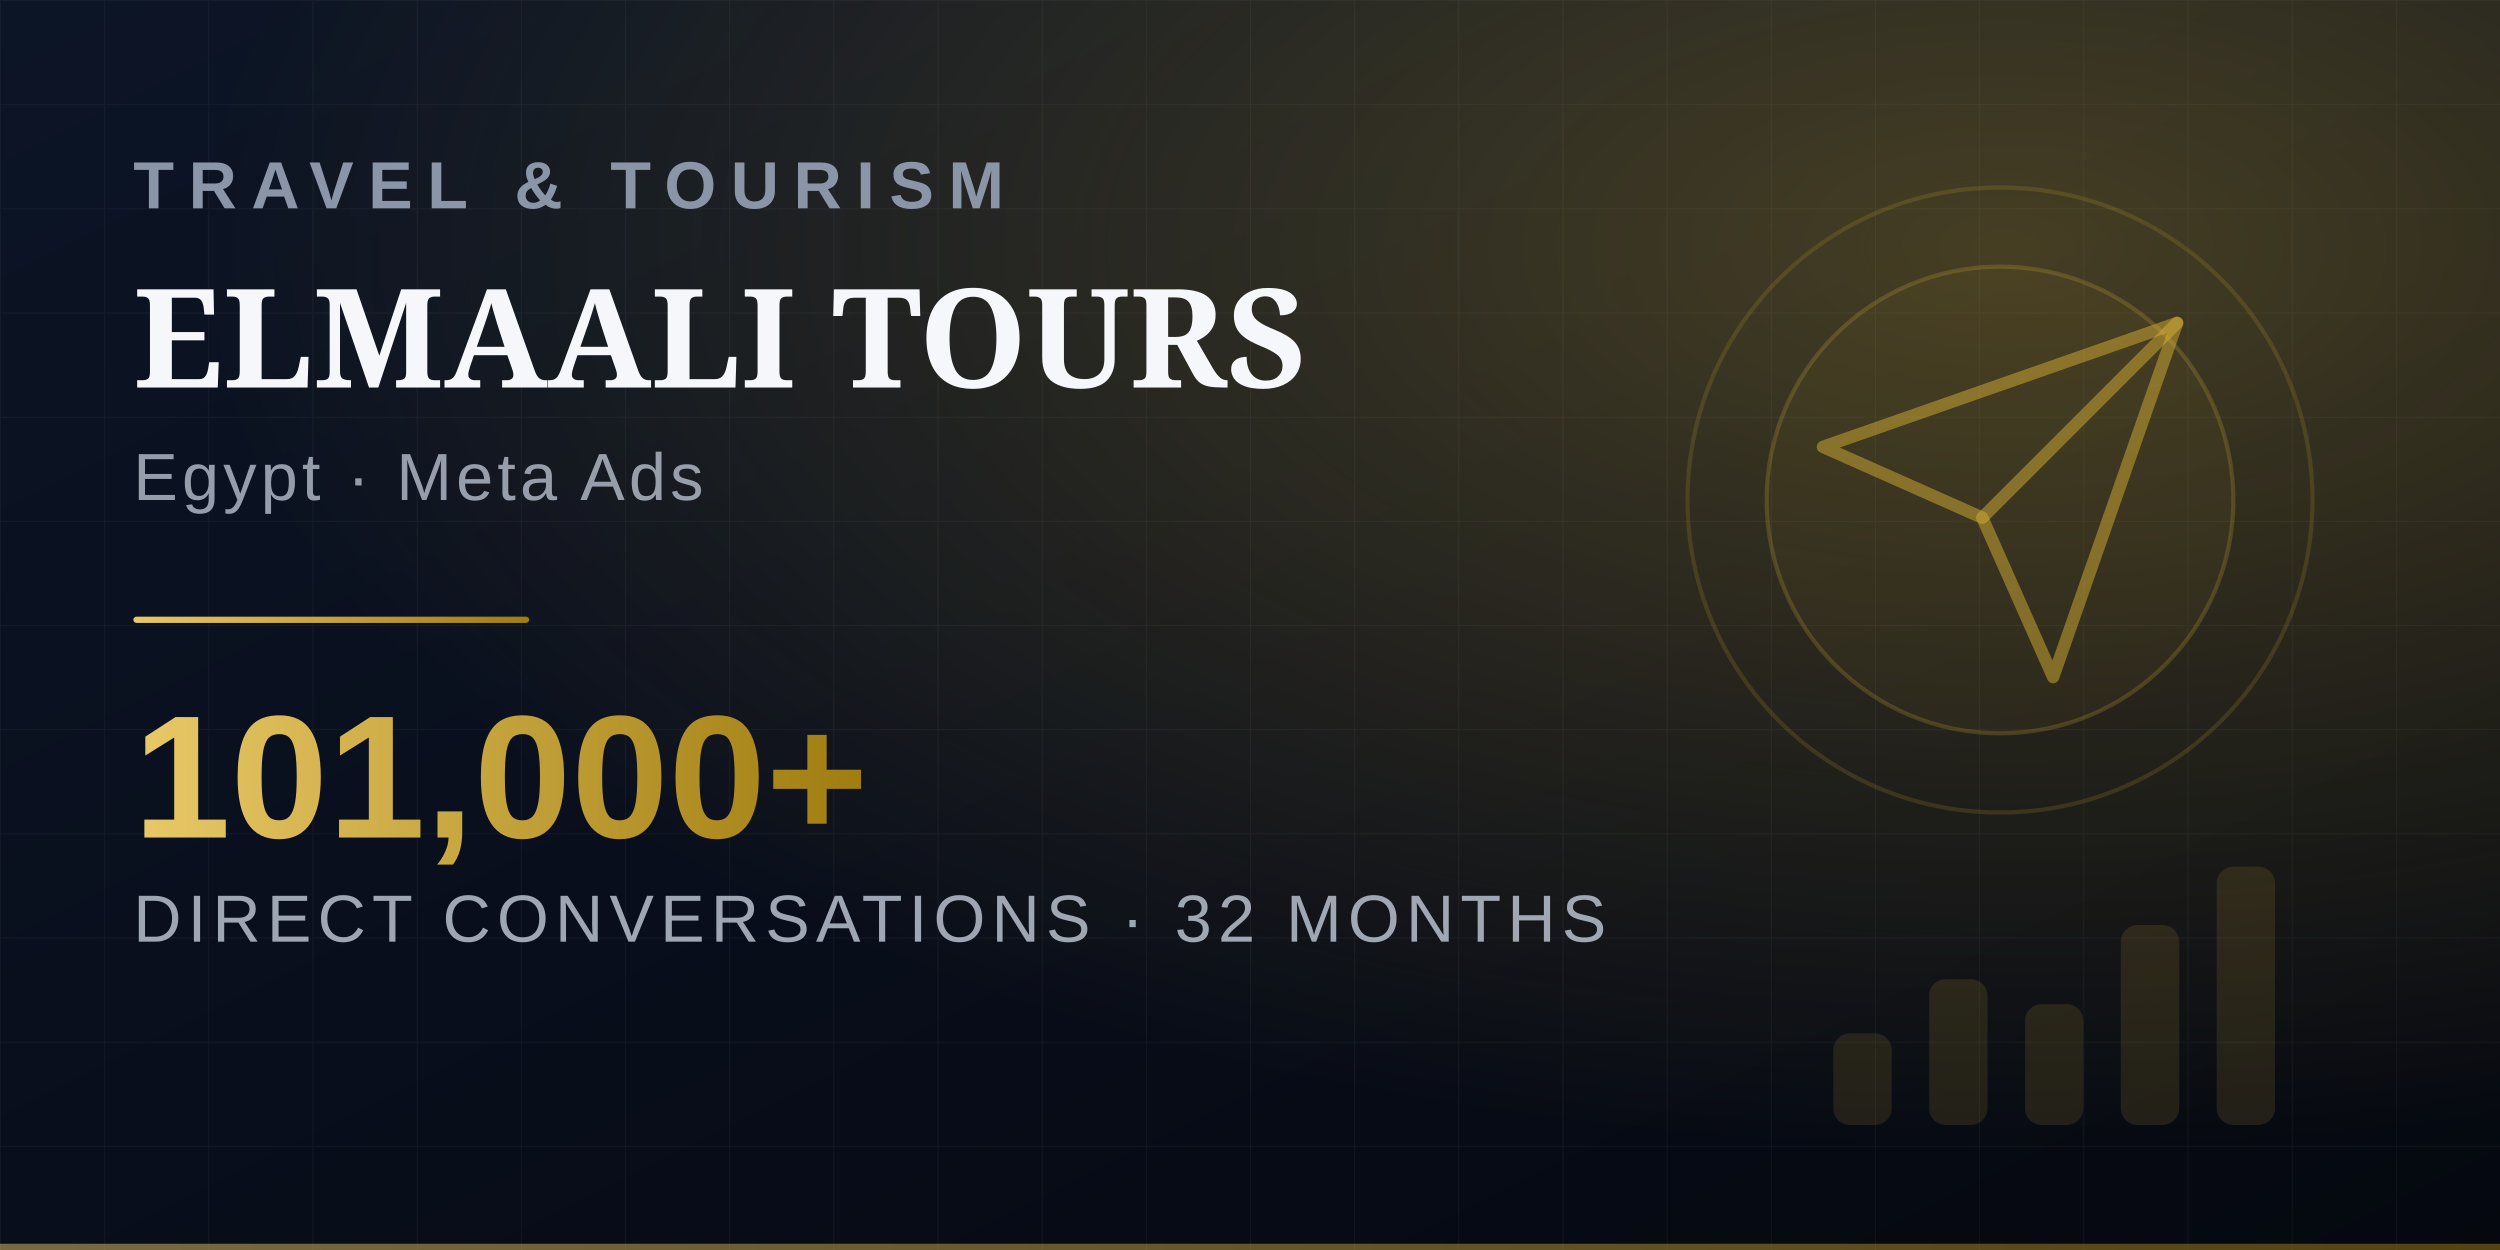
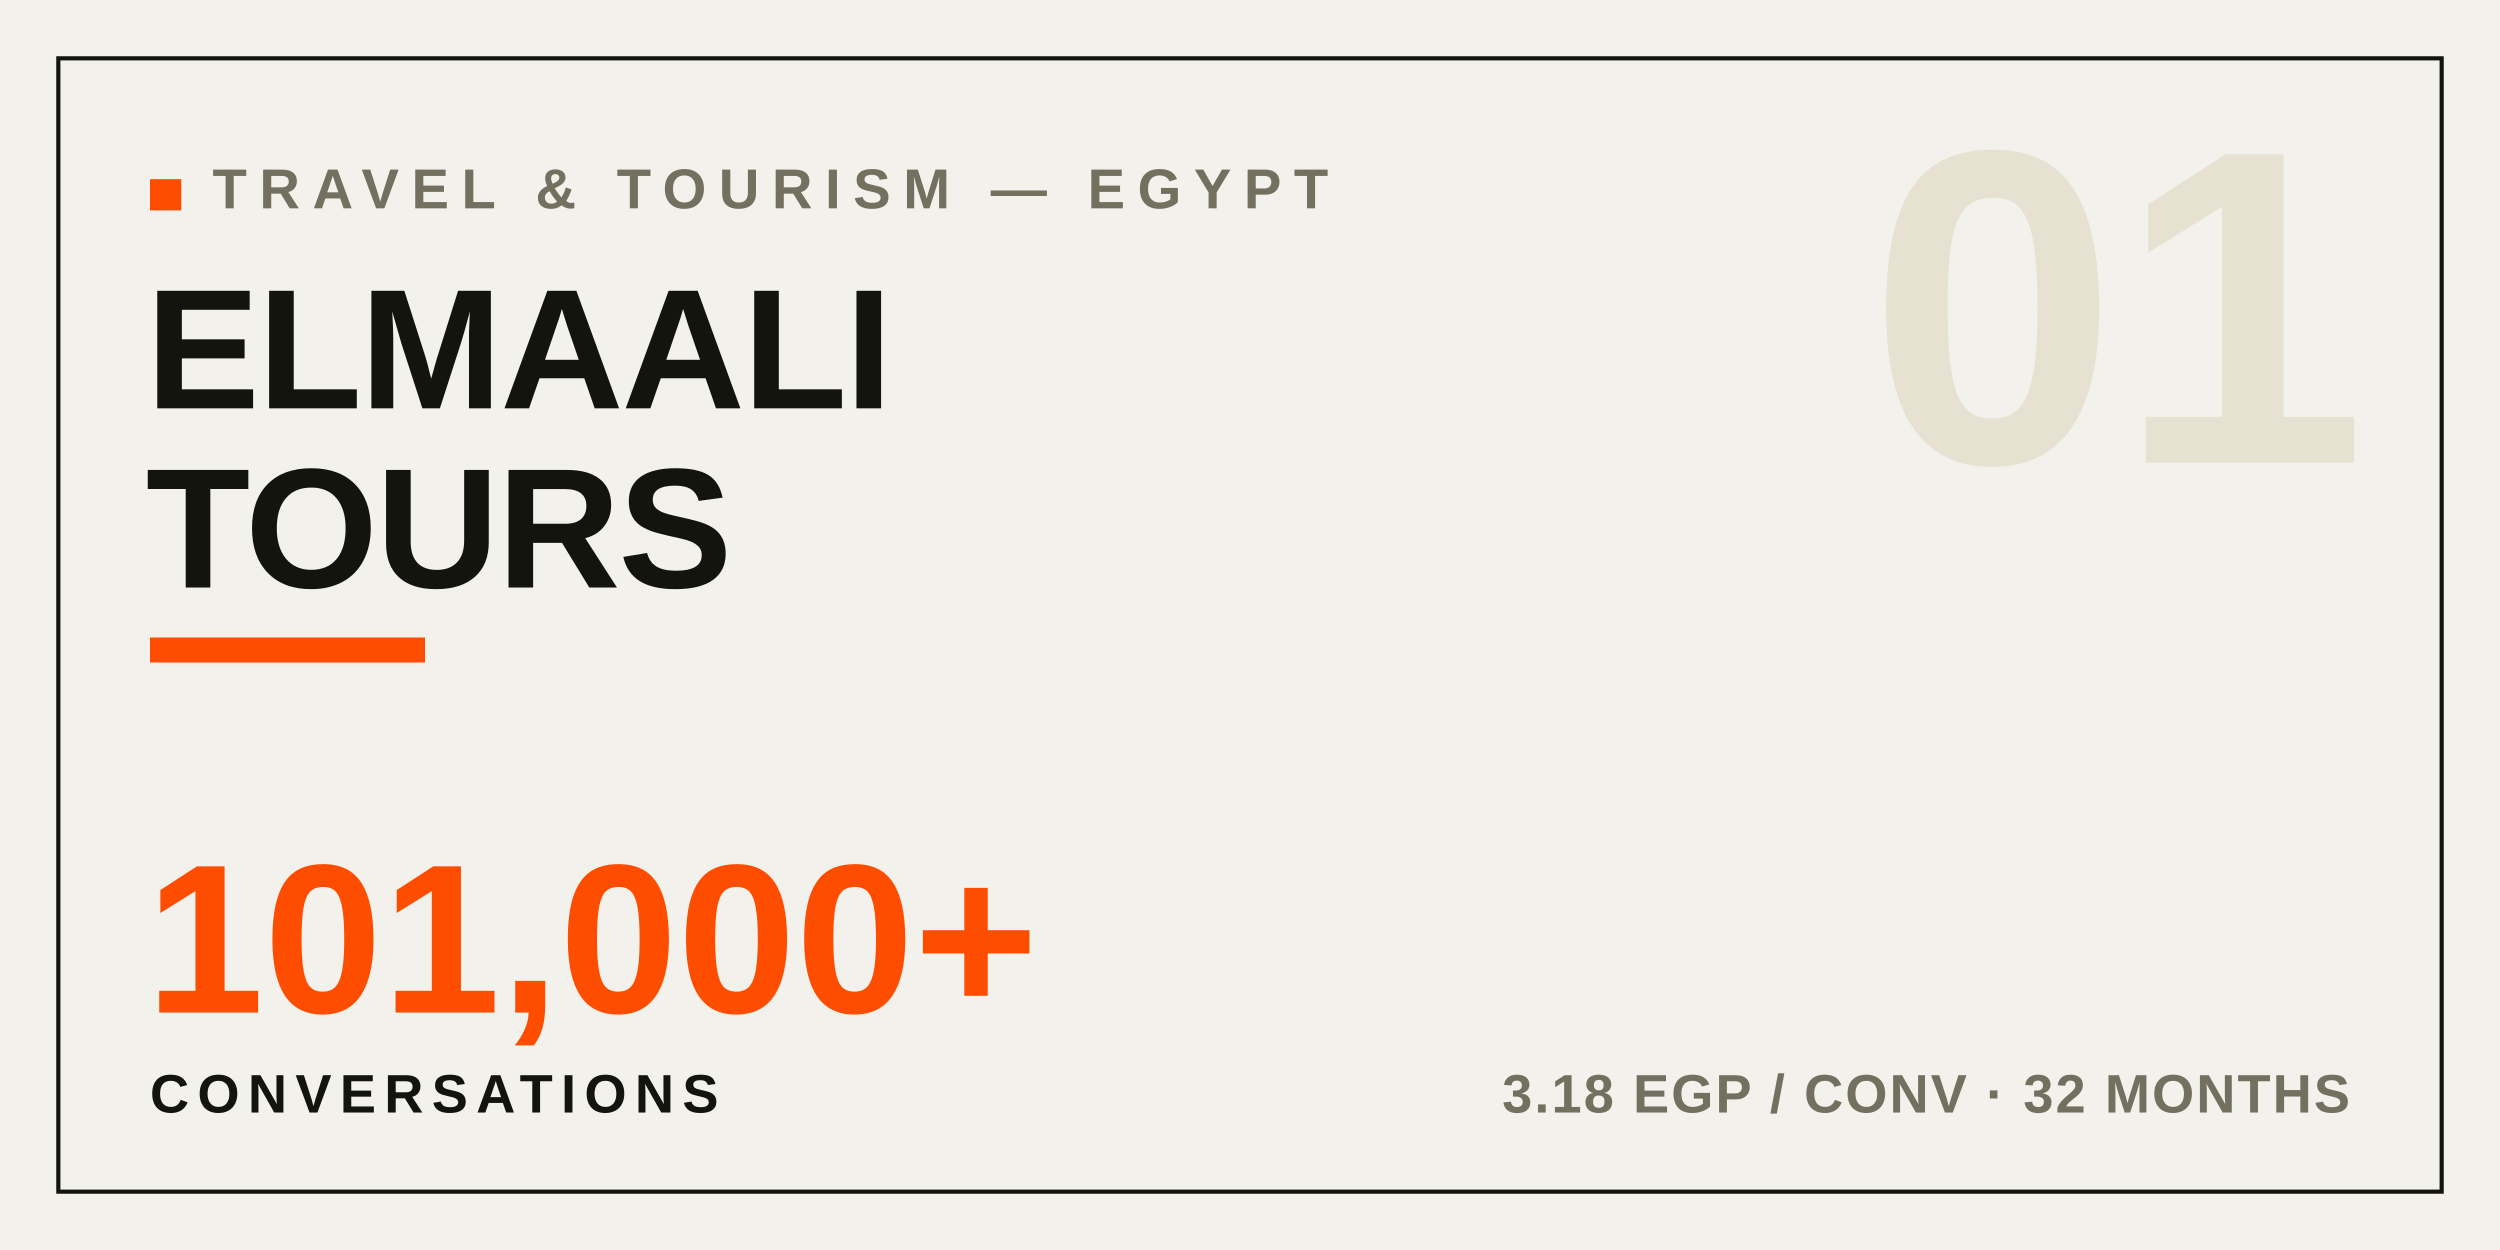
- <svg xmlns="http://www.w3.org/2000/svg" viewBox="0 0 1200 600" width="1200" height="600" role="img" aria-label="Elmaali Tours Egypt - 101,000+ direct conversations">
-   <defs>
-     <linearGradient id="bg" x1="0" y1="0" x2="1" y2="1">
-       <stop offset="0" stop-color="#0C1526" />
-       <stop offset="0.55" stop-color="#080D1A" />
-       <stop offset="1" stop-color="#05080F" />
-     </linearGradient>
-     <radialGradient id="glow" cx="0.8" cy="0.2" r="0.72">
-       <stop offset="0" stop-color="#D4AF37" stop-opacity="0.3" />
-       <stop offset="1" stop-color="#D4AF37" stop-opacity="0" />
-     </radialGradient>
-     <linearGradient id="kpi" x1="0" y1="0" x2="1" y2="0">
-       <stop offset="0" stop-color="#E8C767" />
-       <stop offset="1" stop-color="#A07D10" />
-     </linearGradient>
-     <pattern id="grid" width="50" height="50" patternUnits="userSpaceOnUse">
-       <path d="M50 0H0v50" fill="none" stroke="#ffffff" stroke-opacity="0.04" />
-     </pattern>
-   </defs>
-   <rect width="1200" height="600" fill="url(#bg)" />
-   <rect width="1200" height="600" fill="url(#grid)" />
-   <rect width="1200" height="600" fill="url(#glow)" />
-   <g transform="translate(960 240)">
-     <circle r="150" fill="none" stroke="#D4AF37" stroke-opacity="0.16" stroke-width="2" />
-     <circle r="112" fill="#D4AF37" fill-opacity="0.05" stroke="#D4AF37" stroke-opacity="0.22" stroke-width="2" />
-     <g transform="translate(-102 -102) scale(8.5)" fill="none" stroke="#D4AF37" stroke-opacity="0.5" stroke-width="0.7" stroke-linecap="round" stroke-linejoin="round">
-       <path d="M22 2 11 13" />
-       <path d="M22 2l-7 20-4-9-9-4z" />
-     </g>
-   </g>
-   <g fill="#D4AF37" fill-opacity="0.13">
-     <rect x="880" y="496" width="28" height="44" rx="8" />
-     <rect x="926" y="470" width="28" height="70" rx="8" />
-     <rect x="972" y="482" width="28" height="58" rx="8" />
-     <rect x="1018" y="444" width="28" height="96" rx="8" />
-     <rect x="1064" y="416" width="28" height="124" rx="8" />
-   </g>
-   <text x="64" y="100" font-family="Arial, Helvetica, sans-serif" font-size="32" font-weight="700" letter-spacing="7" fill="#8B95A8">TRAVEL &amp; TOURISM</text>
-   <text x="64" y="186" font-family="Georgia, serif" font-size="66" font-weight="700" fill="#F5F7FB">ELMAALI TOURS</text>
-   <text x="64" y="240" font-family="Arial, Helvetica, sans-serif" font-size="32" letter-spacing="2" fill="#C3CBD9" fill-opacity="0.75">Egypt · Meta Ads</text>
-   <rect x="64" y="296" width="190" height="3" rx="1.5" fill="url(#kpi)" />
-   <text x="64" y="402" font-family="Arial, Helvetica, sans-serif" font-size="84" font-weight="700" fill="url(#kpi)">101,000+</text>
-   <text x="64" y="452" font-family="Arial, Helvetica, sans-serif" font-size="32" letter-spacing="3" fill="#C3CBD9" fill-opacity="0.8">DIRECT CONVERSATIONS · 32 MONTHS</text>
-   <rect y="597" width="1200" height="3" fill="url(#kpi)" opacity="0.5" />
+ <svg xmlns="http://www.w3.org/2000/svg" viewBox="0 0 1200 600" width="1200" height="600" role="img" aria-label="Elmaali — 101,000+ Conversations">
+   <rect width="1200" height="600" fill="#F3F1EC" />
+   <text x="1136" y="222" text-anchor="end" font-family="Archivo, Arial, Helvetica, sans-serif" font-size="215" font-weight="900" fill="#E7E1D2">01</text>
+   <rect x="28" y="28" width="1144" height="544" fill="none" stroke="#14140F" stroke-width="2" />
+   <rect x="72" y="86" width="15" height="15" fill="#FF4D00" />
+   <text x="102" y="100" font-family="Archivo, Arial, Helvetica, sans-serif" font-size="27" font-weight="700" letter-spacing="6" fill="#73705F">TRAVEL &amp; TOURISM — EGYPT</text>
+   <text x="70" y="196" font-family="Archivo, Arial, Helvetica, sans-serif" font-size="82" font-weight="900" fill="#14140F" letter-spacing="-1">ELMAALI</text>
+   <text x="70" y="282" font-family="Archivo, Arial, Helvetica, sans-serif" font-size="82" font-weight="900" fill="#14140F" letter-spacing="-1">TOURS</text>
+   <rect x="72" y="306" width="132" height="12" fill="#FF4D00" />
+   <text x="70" y="486" font-family="Archivo, Arial, Helvetica, sans-serif" font-size="102" font-weight="900" fill="#FF4D00">101,000+</text>
+   <text x="72" y="534" font-family="Archivo, Arial, Helvetica, sans-serif" font-size="26" font-weight="700" letter-spacing="4" fill="#14140F">CONVERSATIONS</text>
+   <text x="1128" y="534" text-anchor="end" font-family="Archivo, Arial, Helvetica, sans-serif" font-size="26" font-weight="600" letter-spacing="1" fill="#73705F">3.18 EGP / CONV · 32 MONTHS</text>
</svg>
